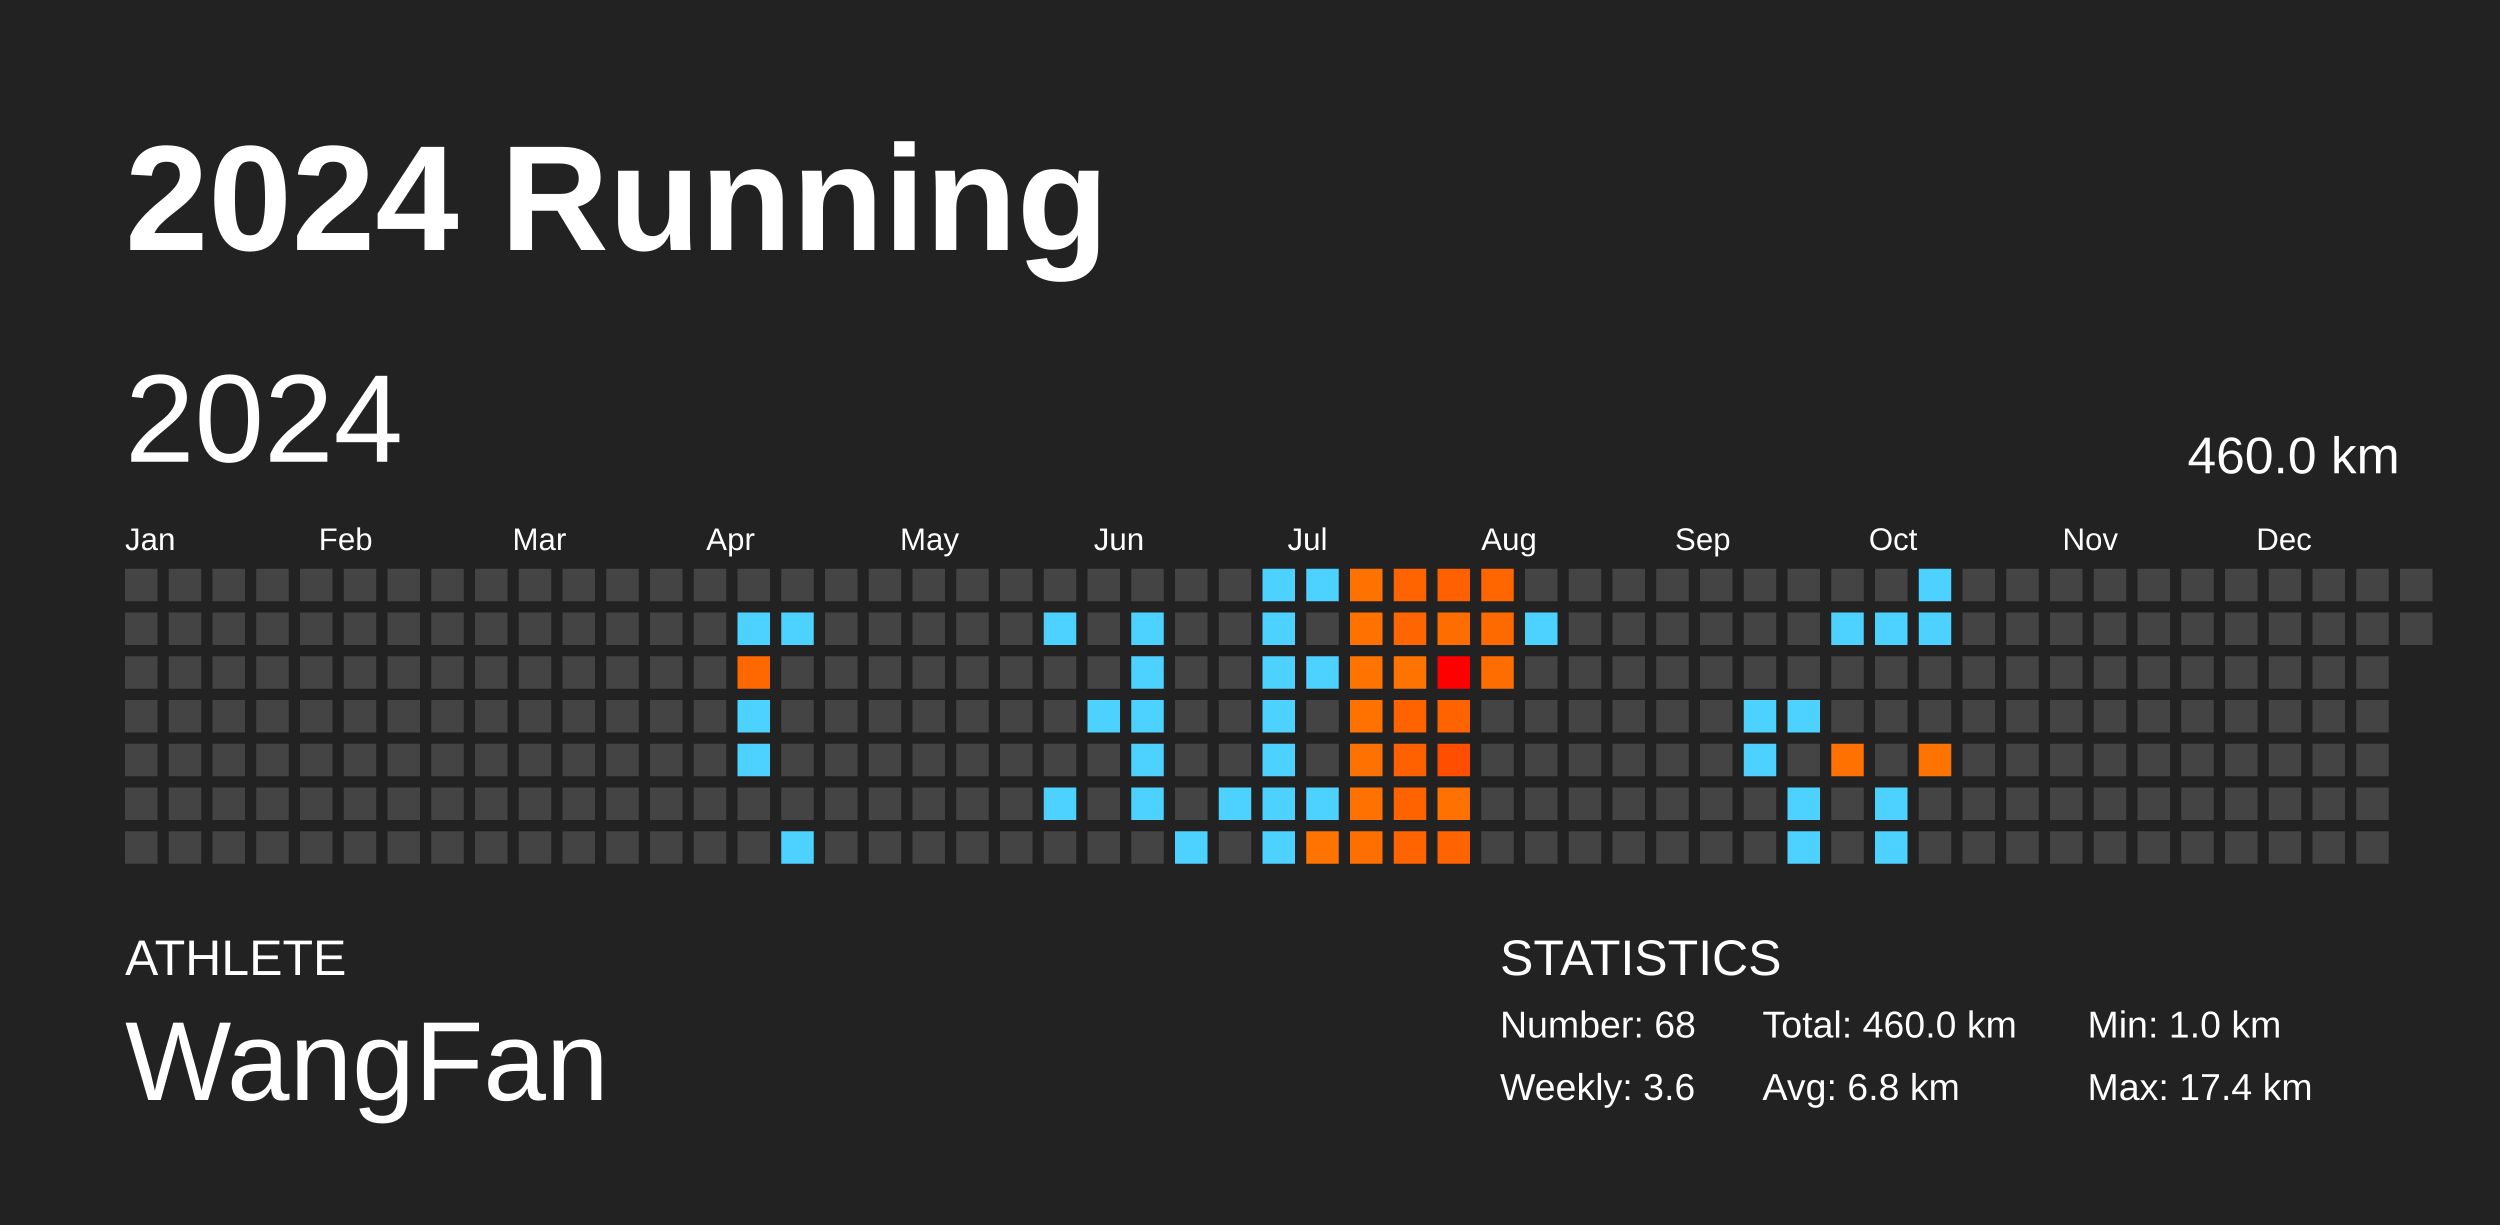
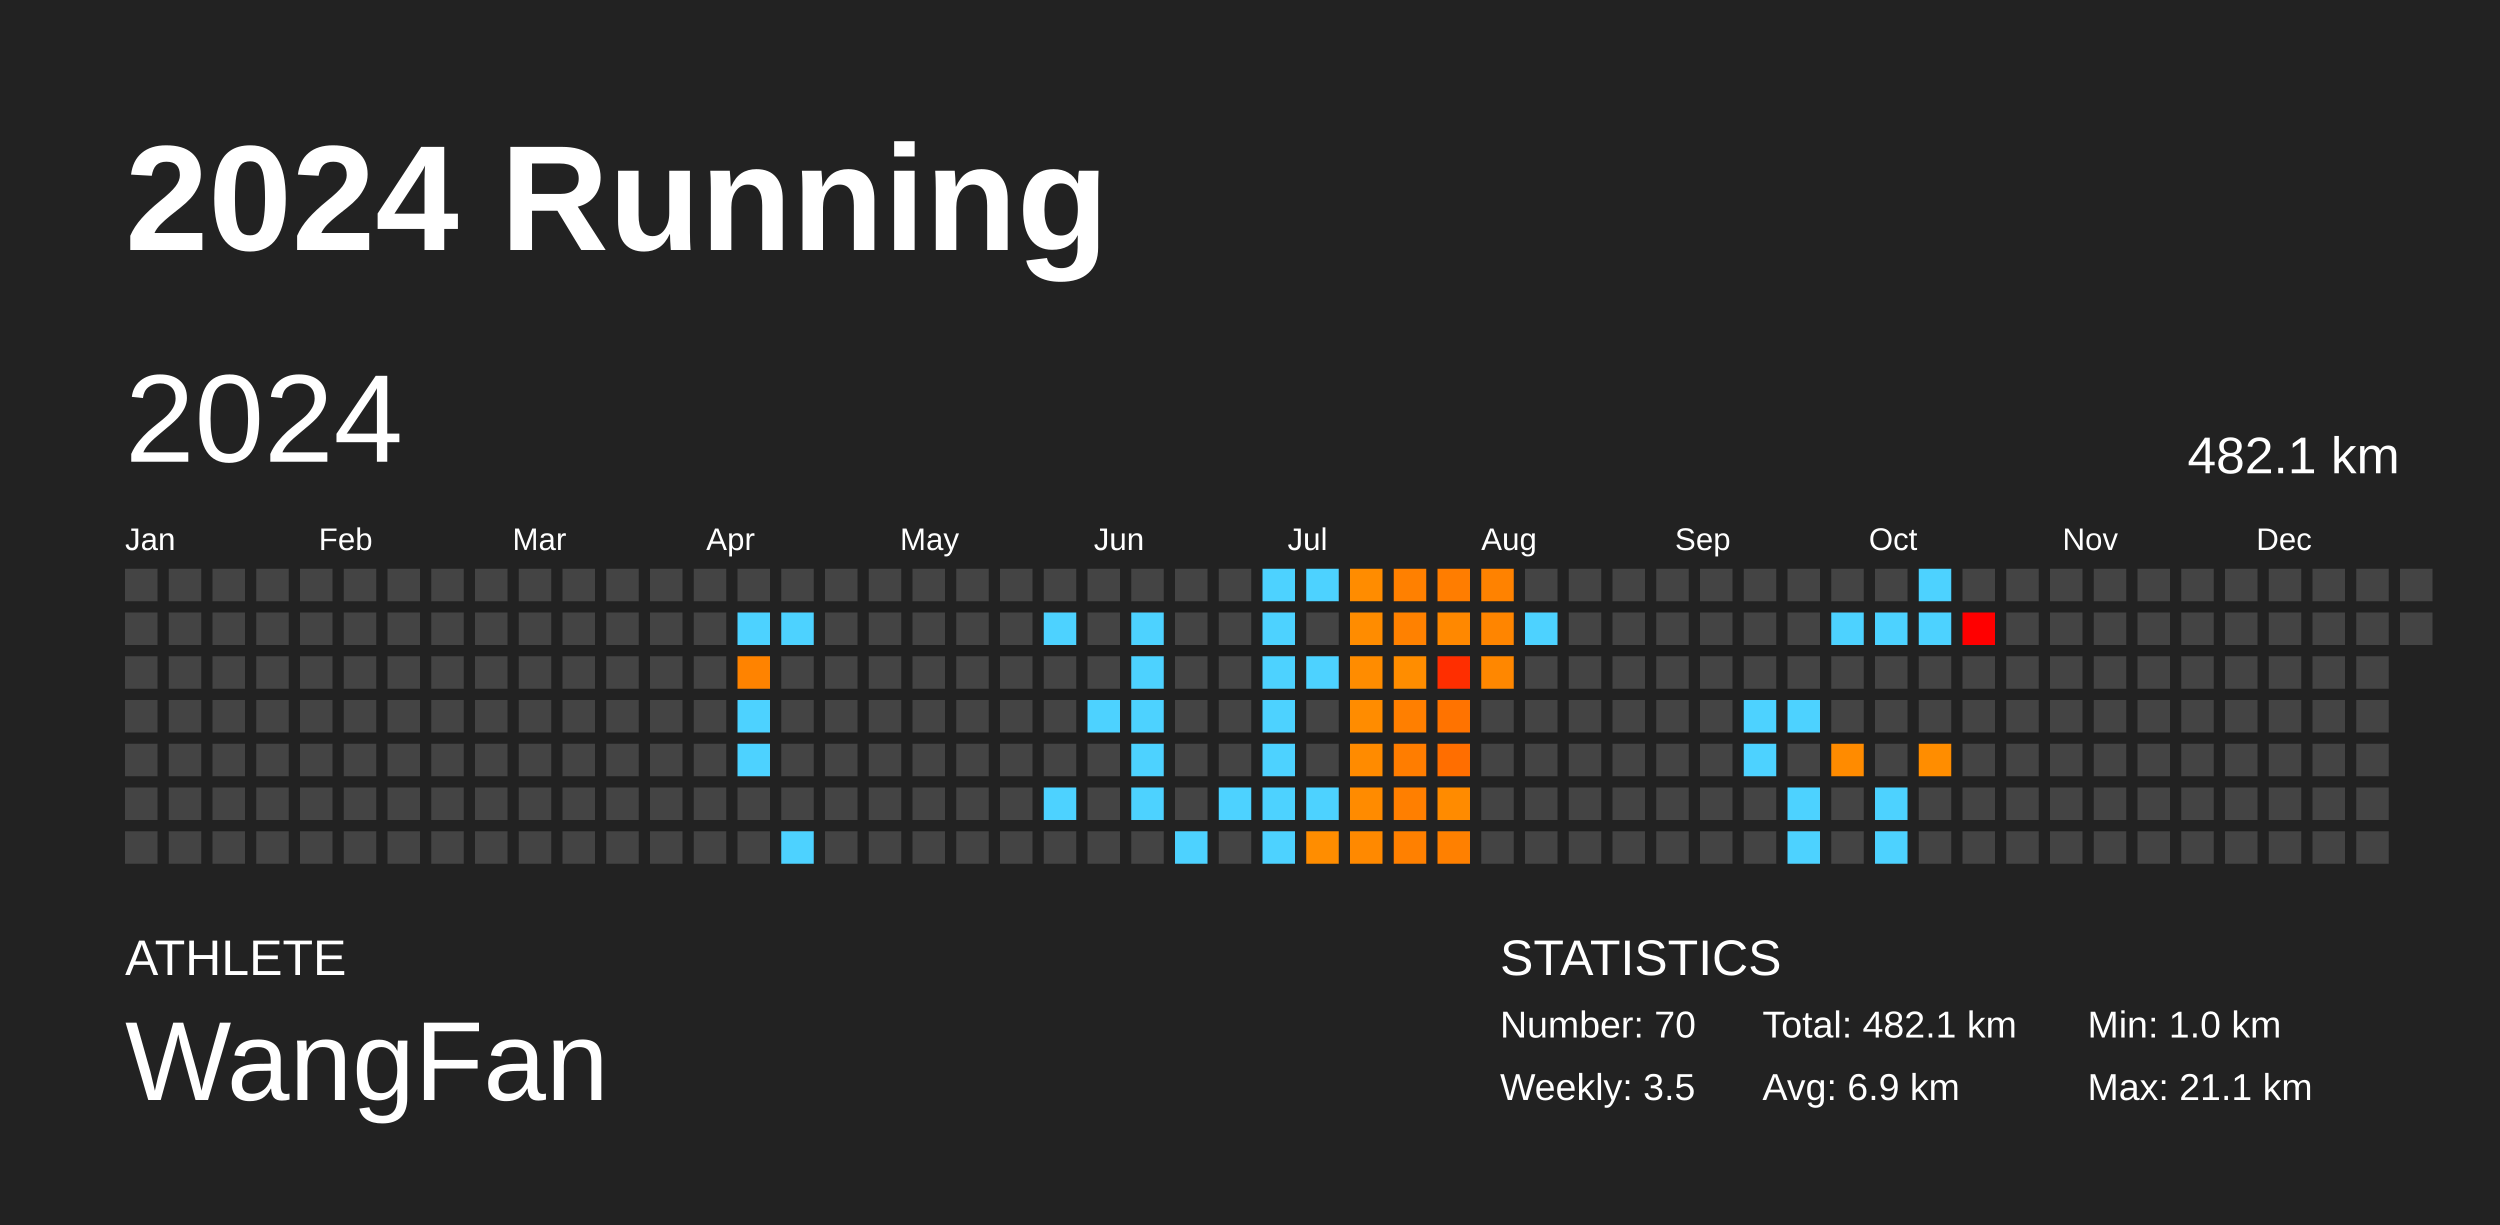
<svg xmlns="http://www.w3.org/2000/svg" baseProfile="full" height="98mm" version="1.1" viewBox="0,0,200,98" width="200mm">
  <defs />
  <rect fill="#222222" height="98" width="200" x="0" y="0" />
  <text fill="#FFFFFF" style="font-size:12px; font-family:Arial; font-weight:bold;" x="10" y="20">2024 Running</text>
  <text fill="#FFFFFF" style="font-size:4px; font-family:Arial" x="10" y="78">ATHLETE</text>
  <text fill="#FFFFFF" style="font-size:9px; font-family:Arial" x="10" y="88">WangFan</text>
  <text fill="#FFFFFF" style="font-size:4px; font-family:Arial" x="120" y="78">STATISTICS</text>
-   <text fill="#FFFFFF" style="font-size:3px; font-family:Arial" x="120" y="83">Number: 68</text>
-   <text fill="#FFFFFF" style="font-size:3px; font-family:Arial" x="120" y="88">Weekly: 3.6</text>
-   <text fill="#FFFFFF" style="font-size:3px; font-family:Arial" x="141" y="83">Total: 460.0 km</text>
-   <text fill="#FFFFFF" style="font-size:3px; font-family:Arial" x="141" y="88">Avg: 6.8 km</text>
+   <text fill="#FFFFFF" style="font-size:3px; font-family:Arial" x="120" y="83">Number: 70</text>
+   <text fill="#FFFFFF" style="font-size:3px; font-family:Arial" x="120" y="88">Weekly: 3.5</text>
+   <text fill="#FFFFFF" style="font-size:3px; font-family:Arial" x="141" y="83">Total: 482.1 km</text>
+   <text fill="#FFFFFF" style="font-size:3px; font-family:Arial" x="141" y="88">Avg: 6.9 km</text>
  <text fill="#FFFFFF" style="font-size:3px; font-family:Arial" x="167" y="83">Min: 1.0 km</text>
-   <text fill="#FFFFFF" style="font-size:3px; font-family:Arial" x="167" y="88">Max: 17.4 km</text>
+   <text fill="#FFFFFF" style="font-size:3px; font-family:Arial" x="167" y="88">Max: 21.1 km</text>
  <text dominant-baseline="hanging" fill="#FFFFFF" style="font-size:10.0px; font-family:Arial;" x="10" y="30">2024</text>
-   <text dominant-baseline="hanging" fill="#FFFFFF" style="font-size:4.125px; font-family:Arial;" x="175" y="35">460.0 km</text>
+   <text dominant-baseline="hanging" fill="#FFFFFF" style="font-size:4.125px; font-family:Arial;" x="175" y="35">482.1 km</text>
  <text fill="#FFFFFF" style="font-size:2.5px; font-family:Arial" x="10.0" y="44">Jan</text>
  <text fill="#FFFFFF" style="font-size:2.5px; font-family:Arial" x="25.5" y="44">Feb</text>
  <text fill="#FFFFFF" style="font-size:2.5px; font-family:Arial" x="41.0" y="44">Mar</text>
  <text fill="#FFFFFF" style="font-size:2.5px; font-family:Arial" x="56.5" y="44">Apr</text>
  <text fill="#FFFFFF" style="font-size:2.5px; font-family:Arial" x="72.0" y="44">May</text>
  <text fill="#FFFFFF" style="font-size:2.5px; font-family:Arial" x="87.5" y="44">Jun</text>
  <text fill="#FFFFFF" style="font-size:2.5px; font-family:Arial" x="103.0" y="44">Jul</text>
  <text fill="#FFFFFF" style="font-size:2.5px; font-family:Arial" x="118.5" y="44">Aug</text>
  <text fill="#FFFFFF" style="font-size:2.5px; font-family:Arial" x="134.0" y="44">Sep</text>
  <text fill="#FFFFFF" style="font-size:2.5px; font-family:Arial" x="149.5" y="44">Oct</text>
  <text fill="#FFFFFF" style="font-size:2.5px; font-family:Arial" x="165.0" y="44">Nov</text>
  <text fill="#FFFFFF" style="font-size:2.5px; font-family:Arial" x="180.5" y="44">Dec</text>
  <rect fill="#444444" height="2.6" width="2.6" x="10.0" y="45.5" />
  <rect fill="#444444" height="2.6" width="2.6" x="10.0" y="49.0" />
  <rect fill="#444444" height="2.6" width="2.6" x="10.0" y="52.5" />
  <rect fill="#444444" height="2.6" width="2.6" x="10.0" y="56.0" />
  <rect fill="#444444" height="2.6" width="2.6" x="10.0" y="59.5" />
  <rect fill="#444444" height="2.6" width="2.6" x="10.0" y="63.0" />
  <rect fill="#444444" height="2.6" width="2.6" x="10.0" y="66.5" />
  <rect fill="#444444" height="2.6" width="2.6" x="13.5" y="45.5" />
  <rect fill="#444444" height="2.6" width="2.6" x="13.5" y="49.0" />
  <rect fill="#444444" height="2.6" width="2.6" x="13.5" y="52.5" />
  <rect fill="#444444" height="2.6" width="2.6" x="13.5" y="56.0" />
  <rect fill="#444444" height="2.6" width="2.6" x="13.5" y="59.5" />
  <rect fill="#444444" height="2.6" width="2.6" x="13.5" y="63.0" />
  <rect fill="#444444" height="2.6" width="2.6" x="13.5" y="66.5" />
  <rect fill="#444444" height="2.6" width="2.6" x="17.0" y="45.5" />
  <rect fill="#444444" height="2.6" width="2.6" x="17.0" y="49.0" />
  <rect fill="#444444" height="2.6" width="2.6" x="17.0" y="52.5" />
  <rect fill="#444444" height="2.6" width="2.6" x="17.0" y="56.0" />
  <rect fill="#444444" height="2.6" width="2.6" x="17.0" y="59.5" />
  <rect fill="#444444" height="2.6" width="2.6" x="17.0" y="63.0" />
  <rect fill="#444444" height="2.6" width="2.6" x="17.0" y="66.5" />
  <rect fill="#444444" height="2.6" width="2.6" x="20.5" y="45.5" />
  <rect fill="#444444" height="2.6" width="2.6" x="20.5" y="49.0" />
  <rect fill="#444444" height="2.6" width="2.6" x="20.5" y="52.5" />
  <rect fill="#444444" height="2.6" width="2.6" x="20.5" y="56.0" />
  <rect fill="#444444" height="2.6" width="2.6" x="20.5" y="59.5" />
  <rect fill="#444444" height="2.6" width="2.6" x="20.5" y="63.0" />
  <rect fill="#444444" height="2.6" width="2.6" x="20.5" y="66.5" />
  <rect fill="#444444" height="2.6" width="2.6" x="24.0" y="45.5" />
  <rect fill="#444444" height="2.6" width="2.6" x="24.0" y="49.0" />
  <rect fill="#444444" height="2.6" width="2.6" x="24.0" y="52.5" />
  <rect fill="#444444" height="2.6" width="2.6" x="24.0" y="56.0" />
  <rect fill="#444444" height="2.6" width="2.6" x="24.0" y="59.5" />
  <rect fill="#444444" height="2.6" width="2.6" x="24.0" y="63.0" />
  <rect fill="#444444" height="2.6" width="2.6" x="24.0" y="66.5" />
  <rect fill="#444444" height="2.6" width="2.6" x="27.5" y="45.5" />
  <rect fill="#444444" height="2.6" width="2.6" x="27.5" y="49.0" />
  <rect fill="#444444" height="2.6" width="2.6" x="27.5" y="52.5" />
  <rect fill="#444444" height="2.6" width="2.6" x="27.5" y="56.0" />
  <rect fill="#444444" height="2.6" width="2.6" x="27.5" y="59.5" />
  <rect fill="#444444" height="2.6" width="2.6" x="27.5" y="63.0" />
  <rect fill="#444444" height="2.6" width="2.6" x="27.5" y="66.5" />
  <rect fill="#444444" height="2.6" width="2.6" x="31.0" y="45.5" />
  <rect fill="#444444" height="2.6" width="2.6" x="31.0" y="49.0" />
  <rect fill="#444444" height="2.6" width="2.6" x="31.0" y="52.5" />
  <rect fill="#444444" height="2.6" width="2.6" x="31.0" y="56.0" />
  <rect fill="#444444" height="2.6" width="2.6" x="31.0" y="59.5" />
  <rect fill="#444444" height="2.6" width="2.6" x="31.0" y="63.0" />
  <rect fill="#444444" height="2.6" width="2.6" x="31.0" y="66.5" />
  <rect fill="#444444" height="2.6" width="2.6" x="34.5" y="45.5" />
  <rect fill="#444444" height="2.6" width="2.6" x="34.5" y="49.0" />
  <rect fill="#444444" height="2.6" width="2.6" x="34.5" y="52.5" />
  <rect fill="#444444" height="2.6" width="2.6" x="34.5" y="56.0" />
  <rect fill="#444444" height="2.6" width="2.6" x="34.5" y="59.5" />
  <rect fill="#444444" height="2.6" width="2.6" x="34.5" y="63.0" />
  <rect fill="#444444" height="2.6" width="2.6" x="34.5" y="66.5" />
  <rect fill="#444444" height="2.6" width="2.6" x="38.0" y="45.5" />
  <rect fill="#444444" height="2.6" width="2.6" x="38.0" y="49.0" />
  <rect fill="#444444" height="2.6" width="2.6" x="38.0" y="52.5" />
  <rect fill="#444444" height="2.6" width="2.6" x="38.0" y="56.0" />
  <rect fill="#444444" height="2.6" width="2.6" x="38.0" y="59.5" />
  <rect fill="#444444" height="2.6" width="2.6" x="38.0" y="63.0" />
  <rect fill="#444444" height="2.6" width="2.6" x="38.0" y="66.5" />
  <rect fill="#444444" height="2.6" width="2.6" x="41.5" y="45.5" />
  <rect fill="#444444" height="2.6" width="2.6" x="41.5" y="49.0" />
  <rect fill="#444444" height="2.6" width="2.6" x="41.5" y="52.5" />
  <rect fill="#444444" height="2.6" width="2.6" x="41.5" y="56.0" />
  <rect fill="#444444" height="2.6" width="2.6" x="41.5" y="59.5" />
  <rect fill="#444444" height="2.6" width="2.6" x="41.5" y="63.0" />
  <rect fill="#444444" height="2.6" width="2.6" x="41.5" y="66.5" />
  <rect fill="#444444" height="2.6" width="2.6" x="45.0" y="45.5" />
  <rect fill="#444444" height="2.6" width="2.6" x="45.0" y="49.0" />
  <rect fill="#444444" height="2.6" width="2.6" x="45.0" y="52.5" />
  <rect fill="#444444" height="2.6" width="2.6" x="45.0" y="56.0" />
  <rect fill="#444444" height="2.6" width="2.6" x="45.0" y="59.5" />
  <rect fill="#444444" height="2.6" width="2.6" x="45.0" y="63.0" />
  <rect fill="#444444" height="2.6" width="2.6" x="45.0" y="66.5" />
  <rect fill="#444444" height="2.6" width="2.6" x="48.5" y="45.5" />
  <rect fill="#444444" height="2.6" width="2.6" x="48.5" y="49.0" />
  <rect fill="#444444" height="2.6" width="2.6" x="48.5" y="52.5" />
  <rect fill="#444444" height="2.6" width="2.6" x="48.5" y="56.0" />
  <rect fill="#444444" height="2.6" width="2.6" x="48.5" y="59.5" />
  <rect fill="#444444" height="2.6" width="2.6" x="48.5" y="63.0" />
  <rect fill="#444444" height="2.6" width="2.6" x="48.5" y="66.5" />
  <rect fill="#444444" height="2.6" width="2.6" x="52.0" y="45.5" />
  <rect fill="#444444" height="2.6" width="2.6" x="52.0" y="49.0" />
  <rect fill="#444444" height="2.6" width="2.6" x="52.0" y="52.5" />
  <rect fill="#444444" height="2.6" width="2.6" x="52.0" y="56.0" />
  <rect fill="#444444" height="2.6" width="2.6" x="52.0" y="59.5" />
  <rect fill="#444444" height="2.6" width="2.6" x="52.0" y="63.0" />
  <rect fill="#444444" height="2.6" width="2.6" x="52.0" y="66.5" />
  <rect fill="#444444" height="2.6" width="2.6" x="55.5" y="45.5" />
  <rect fill="#444444" height="2.6" width="2.6" x="55.5" y="49.0" />
  <rect fill="#444444" height="2.6" width="2.6" x="55.5" y="52.5" />
  <rect fill="#444444" height="2.6" width="2.6" x="55.5" y="56.0" />
  <rect fill="#444444" height="2.6" width="2.6" x="55.5" y="59.5" />
  <rect fill="#444444" height="2.6" width="2.6" x="55.5" y="63.0" />
  <rect fill="#444444" height="2.6" width="2.6" x="55.5" y="66.5" />
  <rect fill="#444444" height="2.6" width="2.6" x="59.0" y="45.5" />
  <rect fill="#4dd2ff" height="2.6" width="2.6" x="59.0" y="49.0" />
-   <rect fill="#ff6700" height="2.6" width="2.6" x="59.0" y="52.5" />
+   <rect fill="#ff8300" height="2.6" width="2.6" x="59.0" y="52.5" />
  <rect fill="#4dd2ff" height="2.6" width="2.6" x="59.0" y="56.0" />
  <rect fill="#4dd2ff" height="2.6" width="2.6" x="59.0" y="59.5" />
  <rect fill="#444444" height="2.6" width="2.6" x="59.0" y="63.0" />
  <rect fill="#444444" height="2.6" width="2.6" x="59.0" y="66.5" />
  <rect fill="#444444" height="2.6" width="2.6" x="62.5" y="45.5" />
  <rect fill="#4dd2ff" height="2.6" width="2.6" x="62.5" y="49.0" />
  <rect fill="#444444" height="2.6" width="2.6" x="62.5" y="52.5" />
  <rect fill="#444444" height="2.6" width="2.6" x="62.5" y="56.0" />
  <rect fill="#444444" height="2.6" width="2.6" x="62.5" y="59.5" />
  <rect fill="#444444" height="2.6" width="2.6" x="62.5" y="63.0" />
  <rect fill="#4dd2ff" height="2.6" width="2.6" x="62.5" y="66.5" />
  <rect fill="#444444" height="2.6" width="2.6" x="66.0" y="45.5" />
  <rect fill="#444444" height="2.6" width="2.6" x="66.0" y="49.0" />
  <rect fill="#444444" height="2.6" width="2.6" x="66.0" y="52.5" />
  <rect fill="#444444" height="2.6" width="2.6" x="66.0" y="56.0" />
  <rect fill="#444444" height="2.6" width="2.6" x="66.0" y="59.5" />
  <rect fill="#444444" height="2.6" width="2.6" x="66.0" y="63.0" />
  <rect fill="#444444" height="2.6" width="2.6" x="66.0" y="66.5" />
  <rect fill="#444444" height="2.6" width="2.6" x="69.5" y="45.5" />
  <rect fill="#444444" height="2.6" width="2.6" x="69.5" y="49.0" />
  <rect fill="#444444" height="2.6" width="2.6" x="69.5" y="52.5" />
  <rect fill="#444444" height="2.6" width="2.6" x="69.5" y="56.0" />
  <rect fill="#444444" height="2.6" width="2.6" x="69.5" y="59.5" />
  <rect fill="#444444" height="2.6" width="2.6" x="69.5" y="63.0" />
  <rect fill="#444444" height="2.6" width="2.6" x="69.5" y="66.5" />
  <rect fill="#444444" height="2.6" width="2.6" x="73.0" y="45.5" />
  <rect fill="#444444" height="2.6" width="2.6" x="73.0" y="49.0" />
  <rect fill="#444444" height="2.6" width="2.6" x="73.0" y="52.5" />
  <rect fill="#444444" height="2.6" width="2.6" x="73.0" y="56.0" />
  <rect fill="#444444" height="2.6" width="2.6" x="73.0" y="59.5" />
  <rect fill="#444444" height="2.6" width="2.6" x="73.0" y="63.0" />
  <rect fill="#444444" height="2.6" width="2.6" x="73.0" y="66.5" />
  <rect fill="#444444" height="2.6" width="2.6" x="76.5" y="45.5" />
  <rect fill="#444444" height="2.6" width="2.6" x="76.5" y="49.0" />
  <rect fill="#444444" height="2.6" width="2.6" x="76.5" y="52.5" />
  <rect fill="#444444" height="2.6" width="2.6" x="76.5" y="56.0" />
  <rect fill="#444444" height="2.6" width="2.6" x="76.5" y="59.5" />
  <rect fill="#444444" height="2.6" width="2.6" x="76.5" y="63.0" />
  <rect fill="#444444" height="2.6" width="2.6" x="76.5" y="66.5" />
  <rect fill="#444444" height="2.6" width="2.6" x="80.0" y="45.5" />
  <rect fill="#444444" height="2.6" width="2.6" x="80.0" y="49.0" />
  <rect fill="#444444" height="2.6" width="2.6" x="80.0" y="52.5" />
  <rect fill="#444444" height="2.6" width="2.6" x="80.0" y="56.0" />
  <rect fill="#444444" height="2.6" width="2.6" x="80.0" y="59.5" />
  <rect fill="#444444" height="2.6" width="2.6" x="80.0" y="63.0" />
  <rect fill="#444444" height="2.6" width="2.6" x="80.0" y="66.5" />
  <rect fill="#444444" height="2.6" width="2.6" x="83.5" y="45.5" />
  <rect fill="#4dd2ff" height="2.6" width="2.6" x="83.5" y="49.0" />
  <rect fill="#444444" height="2.6" width="2.6" x="83.5" y="52.5" />
  <rect fill="#444444" height="2.6" width="2.6" x="83.5" y="56.0" />
  <rect fill="#444444" height="2.6" width="2.6" x="83.5" y="59.5" />
  <rect fill="#4dd2ff" height="2.6" width="2.6" x="83.5" y="63.0" />
  <rect fill="#444444" height="2.6" width="2.6" x="83.5" y="66.5" />
  <rect fill="#444444" height="2.6" width="2.6" x="87.0" y="45.5" />
  <rect fill="#444444" height="2.6" width="2.6" x="87.0" y="49.0" />
  <rect fill="#444444" height="2.6" width="2.6" x="87.0" y="52.5" />
  <rect fill="#4dd2ff" height="2.6" width="2.6" x="87.0" y="56.0" />
  <rect fill="#444444" height="2.6" width="2.6" x="87.0" y="59.5" />
  <rect fill="#444444" height="2.6" width="2.6" x="87.0" y="63.0" />
  <rect fill="#444444" height="2.6" width="2.6" x="87.0" y="66.5" />
  <rect fill="#444444" height="2.6" width="2.6" x="90.5" y="45.5" />
  <rect fill="#4dd2ff" height="2.6" width="2.6" x="90.5" y="49.0" />
  <rect fill="#4dd2ff" height="2.6" width="2.6" x="90.5" y="52.5" />
  <rect fill="#4dd2ff" height="2.6" width="2.6" x="90.5" y="56.0" />
  <rect fill="#4dd2ff" height="2.6" width="2.6" x="90.5" y="59.5" />
  <rect fill="#4dd2ff" height="2.6" width="2.6" x="90.5" y="63.0" />
  <rect fill="#444444" height="2.6" width="2.6" x="90.5" y="66.5" />
  <rect fill="#444444" height="2.6" width="2.6" x="94.0" y="45.5" />
  <rect fill="#444444" height="2.6" width="2.6" x="94.0" y="49.0" />
  <rect fill="#444444" height="2.6" width="2.6" x="94.0" y="52.5" />
  <rect fill="#444444" height="2.6" width="2.6" x="94.0" y="56.0" />
  <rect fill="#444444" height="2.6" width="2.6" x="94.0" y="59.5" />
  <rect fill="#444444" height="2.6" width="2.6" x="94.0" y="63.0" />
  <rect fill="#4dd2ff" height="2.6" width="2.6" x="94.0" y="66.5" />
  <rect fill="#444444" height="2.6" width="2.6" x="97.5" y="45.5" />
  <rect fill="#444444" height="2.6" width="2.6" x="97.5" y="49.0" />
  <rect fill="#444444" height="2.6" width="2.6" x="97.5" y="52.5" />
  <rect fill="#444444" height="2.6" width="2.6" x="97.5" y="56.0" />
  <rect fill="#444444" height="2.6" width="2.6" x="97.5" y="59.5" />
  <rect fill="#4dd2ff" height="2.6" width="2.6" x="97.5" y="63.0" />
  <rect fill="#444444" height="2.6" width="2.6" x="97.5" y="66.5" />
  <rect fill="#4dd2ff" height="2.6" width="2.6" x="101.0" y="45.5" />
  <rect fill="#4dd2ff" height="2.6" width="2.6" x="101.0" y="49.0" />
  <rect fill="#4dd2ff" height="2.6" width="2.6" x="101.0" y="52.5" />
  <rect fill="#4dd2ff" height="2.6" width="2.6" x="101.0" y="56.0" />
  <rect fill="#4dd2ff" height="2.6" width="2.6" x="101.0" y="59.5" />
  <rect fill="#4dd2ff" height="2.6" width="2.6" x="101.0" y="63.0" />
  <rect fill="#4dd2ff" height="2.6" width="2.6" x="101.0" y="66.5" />
  <rect fill="#4dd2ff" height="2.6" width="2.6" x="104.5" y="45.5" />
  <rect fill="#444444" height="2.6" width="2.6" x="104.5" y="49.0" />
  <rect fill="#4dd2ff" height="2.6" width="2.6" x="104.5" y="52.5" />
  <rect fill="#444444" height="2.6" width="2.6" x="104.5" y="56.0" />
  <rect fill="#444444" height="2.6" width="2.6" x="104.5" y="59.5" />
  <rect fill="#4dd2ff" height="2.6" width="2.6" x="104.5" y="63.0" />
-   <rect fill="#ff7300" height="2.6" width="2.6" x="104.5" y="66.5" />
-   <rect fill="#ff7200" height="2.6" width="2.6" x="108.0" y="45.5" />
-   <rect fill="#ff7200" height="2.6" width="2.6" x="108.0" y="49.0" />
-   <rect fill="#ff7300" height="2.6" width="2.6" x="108.0" y="52.5" />
-   <rect fill="#ff7200" height="2.6" width="2.6" x="108.0" y="56.0" />
-   <rect fill="#ff7100" height="2.6" width="2.6" x="108.0" y="59.5" />
-   <rect fill="#ff7100" height="2.6" width="2.6" x="108.0" y="63.0" />
-   <rect fill="#ff6f00" height="2.6" width="2.6" x="108.0" y="66.5" />
-   <rect fill="#ff6400" height="2.6" width="2.6" x="111.5" y="45.5" />
-   <rect fill="#ff6500" height="2.6" width="2.6" x="111.5" y="49.0" />
-   <rect fill="#ff7300" height="2.6" width="2.6" x="111.5" y="52.5" />
-   <rect fill="#ff6300" height="2.6" width="2.6" x="111.5" y="56.0" />
-   <rect fill="#ff6000" height="2.6" width="2.6" x="111.5" y="59.5" />
-   <rect fill="#ff6300" height="2.6" width="2.6" x="111.5" y="63.0" />
-   <rect fill="#ff6400" height="2.6" width="2.6" x="111.5" y="66.5" />
-   <rect fill="#ff6000" height="2.6" width="2.6" x="115.0" y="45.5" />
-   <rect fill="#ff6d00" height="2.6" width="2.6" x="115.0" y="49.0" />
-   <rect fill="#ff0000" height="2.6" width="2.6" x="115.0" y="52.5" />
-   <rect fill="#ff6300" height="2.6" width="2.6" x="115.0" y="56.0" />
-   <rect fill="#ff4e00" height="2.6" width="2.6" x="115.0" y="59.5" />
-   <rect fill="#ff7100" height="2.6" width="2.6" x="115.0" y="63.0" />
-   <rect fill="#ff6400" height="2.6" width="2.6" x="115.0" y="66.5" />
-   <rect fill="#ff6600" height="2.6" width="2.6" x="118.5" y="45.5" />
-   <rect fill="#ff6a00" height="2.6" width="2.6" x="118.5" y="49.0" />
-   <rect fill="#ff6d00" height="2.6" width="2.6" x="118.5" y="52.5" />
+   <rect fill="#ff8d00" height="2.6" width="2.6" x="104.5" y="66.5" />
+   <rect fill="#ff8c00" height="2.6" width="2.6" x="108.0" y="45.5" />
+   <rect fill="#ff8c00" height="2.6" width="2.6" x="108.0" y="49.0" />
+   <rect fill="#ff8c00" height="2.6" width="2.6" x="108.0" y="52.5" />
+   <rect fill="#ff8c00" height="2.6" width="2.6" x="108.0" y="56.0" />
+   <rect fill="#ff8b00" height="2.6" width="2.6" x="108.0" y="59.5" />
+   <rect fill="#ff8b00" height="2.6" width="2.6" x="108.0" y="63.0" />
+   <rect fill="#ff8900" height="2.6" width="2.6" x="108.0" y="66.5" />
+   <rect fill="#ff8000" height="2.6" width="2.6" x="111.5" y="45.5" />
+   <rect fill="#ff8100" height="2.6" width="2.6" x="111.5" y="49.0" />
+   <rect fill="#ff8d00" height="2.6" width="2.6" x="111.5" y="52.5" />
+   <rect fill="#ff7f00" height="2.6" width="2.6" x="111.5" y="56.0" />
+   <rect fill="#ff7d00" height="2.6" width="2.6" x="111.5" y="59.5" />
+   <rect fill="#ff7f00" height="2.6" width="2.6" x="111.5" y="63.0" />
+   <rect fill="#ff8000" height="2.6" width="2.6" x="111.5" y="66.5" />
+   <rect fill="#ff7d00" height="2.6" width="2.6" x="115.0" y="45.5" />
+   <rect fill="#ff8800" height="2.6" width="2.6" x="115.0" y="49.0" />
+   <rect fill="#ff2e00" height="2.6" width="2.6" x="115.0" y="52.5" />
+   <rect fill="#ff7300" height="2.6" width="2.6" x="115.0" y="56.0" />
+   <rect fill="#ff6e00" height="2.6" width="2.6" x="115.0" y="59.5" />
+   <rect fill="#ff8b00" height="2.6" width="2.6" x="115.0" y="63.0" />
+   <rect fill="#ff8000" height="2.6" width="2.6" x="115.0" y="66.5" />
+   <rect fill="#ff8200" height="2.6" width="2.6" x="118.5" y="45.5" />
+   <rect fill="#ff8500" height="2.6" width="2.6" x="118.5" y="49.0" />
+   <rect fill="#ff8700" height="2.6" width="2.6" x="118.5" y="52.5" />
  <rect fill="#444444" height="2.6" width="2.6" x="118.5" y="56.0" />
  <rect fill="#444444" height="2.6" width="2.6" x="118.5" y="59.5" />
  <rect fill="#444444" height="2.6" width="2.6" x="118.5" y="63.0" />
  <rect fill="#444444" height="2.6" width="2.6" x="118.5" y="66.5" />
  <rect fill="#444444" height="2.6" width="2.6" x="122.0" y="45.5" />
  <rect fill="#4dd2ff" height="2.6" width="2.6" x="122.0" y="49.0" />
  <rect fill="#444444" height="2.6" width="2.6" x="122.0" y="52.5" />
  <rect fill="#444444" height="2.6" width="2.6" x="122.0" y="56.0" />
  <rect fill="#444444" height="2.6" width="2.6" x="122.0" y="59.5" />
  <rect fill="#444444" height="2.6" width="2.6" x="122.0" y="63.0" />
  <rect fill="#444444" height="2.6" width="2.6" x="122.0" y="66.5" />
  <rect fill="#444444" height="2.6" width="2.6" x="125.5" y="45.5" />
  <rect fill="#444444" height="2.6" width="2.6" x="125.5" y="49.0" />
  <rect fill="#444444" height="2.6" width="2.6" x="125.5" y="52.5" />
  <rect fill="#444444" height="2.6" width="2.6" x="125.5" y="56.0" />
  <rect fill="#444444" height="2.6" width="2.6" x="125.5" y="59.5" />
  <rect fill="#444444" height="2.6" width="2.6" x="125.5" y="63.0" />
  <rect fill="#444444" height="2.6" width="2.6" x="125.5" y="66.5" />
  <rect fill="#444444" height="2.6" width="2.6" x="129.0" y="45.5" />
  <rect fill="#444444" height="2.6" width="2.6" x="129.0" y="49.0" />
  <rect fill="#444444" height="2.6" width="2.6" x="129.0" y="52.5" />
  <rect fill="#444444" height="2.6" width="2.6" x="129.0" y="56.0" />
  <rect fill="#444444" height="2.6" width="2.6" x="129.0" y="59.5" />
  <rect fill="#444444" height="2.6" width="2.6" x="129.0" y="63.0" />
  <rect fill="#444444" height="2.6" width="2.6" x="129.0" y="66.5" />
  <rect fill="#444444" height="2.6" width="2.6" x="132.5" y="45.5" />
  <rect fill="#444444" height="2.6" width="2.6" x="132.5" y="49.0" />
  <rect fill="#444444" height="2.6" width="2.6" x="132.5" y="52.5" />
  <rect fill="#444444" height="2.6" width="2.6" x="132.5" y="56.0" />
  <rect fill="#444444" height="2.6" width="2.6" x="132.5" y="59.5" />
  <rect fill="#444444" height="2.6" width="2.6" x="132.5" y="63.0" />
  <rect fill="#444444" height="2.6" width="2.6" x="132.5" y="66.5" />
  <rect fill="#444444" height="2.6" width="2.6" x="136.0" y="45.5" />
  <rect fill="#444444" height="2.6" width="2.6" x="136.0" y="49.0" />
  <rect fill="#444444" height="2.6" width="2.6" x="136.0" y="52.5" />
  <rect fill="#444444" height="2.6" width="2.6" x="136.0" y="56.0" />
  <rect fill="#444444" height="2.6" width="2.6" x="136.0" y="59.5" />
  <rect fill="#444444" height="2.6" width="2.6" x="136.0" y="63.0" />
  <rect fill="#444444" height="2.6" width="2.6" x="136.0" y="66.5" />
  <rect fill="#444444" height="2.6" width="2.6" x="139.5" y="45.5" />
  <rect fill="#444444" height="2.6" width="2.6" x="139.5" y="49.0" />
  <rect fill="#444444" height="2.6" width="2.6" x="139.5" y="52.5" />
  <rect fill="#4dd2ff" height="2.6" width="2.6" x="139.5" y="56.0" />
  <rect fill="#4dd2ff" height="2.6" width="2.6" x="139.5" y="59.5" />
  <rect fill="#444444" height="2.6" width="2.6" x="139.5" y="63.0" />
  <rect fill="#444444" height="2.6" width="2.6" x="139.5" y="66.5" />
  <rect fill="#444444" height="2.6" width="2.6" x="143.0" y="45.5" />
  <rect fill="#444444" height="2.6" width="2.6" x="143.0" y="49.0" />
  <rect fill="#444444" height="2.6" width="2.6" x="143.0" y="52.5" />
  <rect fill="#4dd2ff" height="2.6" width="2.6" x="143.0" y="56.0" />
  <rect fill="#444444" height="2.6" width="2.6" x="143.0" y="59.5" />
  <rect fill="#4dd2ff" height="2.6" width="2.6" x="143.0" y="63.0" />
  <rect fill="#4dd2ff" height="2.6" width="2.6" x="143.0" y="66.5" />
  <rect fill="#444444" height="2.6" width="2.6" x="146.5" y="45.5" />
  <rect fill="#4dd2ff" height="2.6" width="2.6" x="146.5" y="49.0" />
  <rect fill="#444444" height="2.6" width="2.6" x="146.5" y="52.5" />
  <rect fill="#444444" height="2.6" width="2.6" x="146.5" y="56.0" />
-   <rect fill="#ff7100" height="2.6" width="2.6" x="146.5" y="59.5" />
+   <rect fill="#ff8b00" height="2.6" width="2.6" x="146.5" y="59.5" />
  <rect fill="#444444" height="2.6" width="2.6" x="146.5" y="63.0" />
  <rect fill="#444444" height="2.6" width="2.6" x="146.5" y="66.5" />
  <rect fill="#444444" height="2.6" width="2.6" x="150.0" y="45.5" />
  <rect fill="#4dd2ff" height="2.6" width="2.6" x="150.0" y="49.0" />
  <rect fill="#444444" height="2.6" width="2.6" x="150.0" y="52.5" />
  <rect fill="#444444" height="2.6" width="2.6" x="150.0" y="56.0" />
  <rect fill="#444444" height="2.6" width="2.6" x="150.0" y="59.5" />
  <rect fill="#4dd2ff" height="2.6" width="2.6" x="150.0" y="63.0" />
  <rect fill="#4dd2ff" height="2.6" width="2.6" x="150.0" y="66.5" />
  <rect fill="#4dd2ff" height="2.6" width="2.6" x="153.5" y="45.5" />
  <rect fill="#4dd2ff" height="2.6" width="2.6" x="153.5" y="49.0" />
  <rect fill="#444444" height="2.6" width="2.6" x="153.5" y="52.5" />
  <rect fill="#444444" height="2.6" width="2.6" x="153.5" y="56.0" />
-   <rect fill="#ff7300" height="2.6" width="2.6" x="153.5" y="59.5" />
+   <rect fill="#ff8d00" height="2.6" width="2.6" x="153.5" y="59.5" />
  <rect fill="#444444" height="2.6" width="2.6" x="153.5" y="63.0" />
  <rect fill="#444444" height="2.6" width="2.6" x="153.5" y="66.5" />
  <rect fill="#444444" height="2.6" width="2.6" x="157.0" y="45.5" />
-   <rect fill="#444444" height="2.6" width="2.6" x="157.0" y="49.0" />
+   <rect fill="red" height="2.6" width="2.6" x="157.0" y="49.0" />
  <rect fill="#444444" height="2.6" width="2.6" x="157.0" y="52.5" />
  <rect fill="#444444" height="2.6" width="2.6" x="157.0" y="56.0" />
  <rect fill="#444444" height="2.6" width="2.6" x="157.0" y="59.5" />
  <rect fill="#444444" height="2.6" width="2.6" x="157.0" y="63.0" />
  <rect fill="#444444" height="2.6" width="2.6" x="157.0" y="66.5" />
  <rect fill="#444444" height="2.6" width="2.6" x="160.5" y="45.5" />
  <rect fill="#444444" height="2.6" width="2.6" x="160.5" y="49.0" />
  <rect fill="#444444" height="2.6" width="2.6" x="160.5" y="52.5" />
  <rect fill="#444444" height="2.6" width="2.6" x="160.5" y="56.0" />
  <rect fill="#444444" height="2.6" width="2.6" x="160.5" y="59.5" />
  <rect fill="#444444" height="2.6" width="2.6" x="160.5" y="63.0" />
  <rect fill="#444444" height="2.6" width="2.6" x="160.5" y="66.5" />
  <rect fill="#444444" height="2.6" width="2.6" x="164.0" y="45.5" />
  <rect fill="#444444" height="2.6" width="2.6" x="164.0" y="49.0" />
  <rect fill="#444444" height="2.6" width="2.6" x="164.0" y="52.5" />
  <rect fill="#444444" height="2.6" width="2.6" x="164.0" y="56.0" />
  <rect fill="#444444" height="2.6" width="2.6" x="164.0" y="59.5" />
  <rect fill="#444444" height="2.6" width="2.6" x="164.0" y="63.0" />
  <rect fill="#444444" height="2.6" width="2.6" x="164.0" y="66.5" />
  <rect fill="#444444" height="2.6" width="2.6" x="167.5" y="45.5" />
  <rect fill="#444444" height="2.6" width="2.6" x="167.5" y="49.0" />
  <rect fill="#444444" height="2.6" width="2.6" x="167.5" y="52.5" />
  <rect fill="#444444" height="2.6" width="2.6" x="167.5" y="56.0" />
  <rect fill="#444444" height="2.6" width="2.6" x="167.5" y="59.5" />
  <rect fill="#444444" height="2.6" width="2.6" x="167.5" y="63.0" />
  <rect fill="#444444" height="2.6" width="2.6" x="167.5" y="66.5" />
  <rect fill="#444444" height="2.6" width="2.6" x="171.0" y="45.5" />
  <rect fill="#444444" height="2.6" width="2.6" x="171.0" y="49.0" />
  <rect fill="#444444" height="2.6" width="2.6" x="171.0" y="52.5" />
  <rect fill="#444444" height="2.6" width="2.6" x="171.0" y="56.0" />
  <rect fill="#444444" height="2.6" width="2.6" x="171.0" y="59.5" />
  <rect fill="#444444" height="2.6" width="2.6" x="171.0" y="63.0" />
  <rect fill="#444444" height="2.6" width="2.6" x="171.0" y="66.5" />
  <rect fill="#444444" height="2.6" width="2.6" x="174.5" y="45.5" />
  <rect fill="#444444" height="2.6" width="2.6" x="174.5" y="49.0" />
  <rect fill="#444444" height="2.6" width="2.6" x="174.5" y="52.5" />
  <rect fill="#444444" height="2.6" width="2.6" x="174.5" y="56.0" />
  <rect fill="#444444" height="2.6" width="2.6" x="174.5" y="59.5" />
  <rect fill="#444444" height="2.6" width="2.6" x="174.5" y="63.0" />
  <rect fill="#444444" height="2.6" width="2.6" x="174.5" y="66.5" />
  <rect fill="#444444" height="2.6" width="2.6" x="178.0" y="45.5" />
  <rect fill="#444444" height="2.6" width="2.6" x="178.0" y="49.0" />
  <rect fill="#444444" height="2.6" width="2.6" x="178.0" y="52.5" />
  <rect fill="#444444" height="2.6" width="2.6" x="178.0" y="56.0" />
  <rect fill="#444444" height="2.6" width="2.6" x="178.0" y="59.5" />
  <rect fill="#444444" height="2.6" width="2.6" x="178.0" y="63.0" />
  <rect fill="#444444" height="2.6" width="2.6" x="178.0" y="66.5" />
  <rect fill="#444444" height="2.6" width="2.6" x="181.5" y="45.5" />
  <rect fill="#444444" height="2.6" width="2.6" x="181.5" y="49.0" />
  <rect fill="#444444" height="2.6" width="2.6" x="181.5" y="52.5" />
  <rect fill="#444444" height="2.6" width="2.6" x="181.5" y="56.0" />
  <rect fill="#444444" height="2.6" width="2.6" x="181.5" y="59.5" />
  <rect fill="#444444" height="2.6" width="2.6" x="181.5" y="63.0" />
  <rect fill="#444444" height="2.6" width="2.6" x="181.5" y="66.5" />
  <rect fill="#444444" height="2.6" width="2.6" x="185.0" y="45.5" />
  <rect fill="#444444" height="2.6" width="2.6" x="185.0" y="49.0" />
  <rect fill="#444444" height="2.6" width="2.6" x="185.0" y="52.5" />
  <rect fill="#444444" height="2.6" width="2.6" x="185.0" y="56.0" />
  <rect fill="#444444" height="2.6" width="2.6" x="185.0" y="59.5" />
  <rect fill="#444444" height="2.6" width="2.6" x="185.0" y="63.0" />
  <rect fill="#444444" height="2.6" width="2.6" x="185.0" y="66.5" />
  <rect fill="#444444" height="2.6" width="2.6" x="188.5" y="45.5" />
  <rect fill="#444444" height="2.6" width="2.6" x="188.5" y="49.0" />
  <rect fill="#444444" height="2.6" width="2.6" x="188.5" y="52.5" />
  <rect fill="#444444" height="2.6" width="2.6" x="188.5" y="56.0" />
  <rect fill="#444444" height="2.6" width="2.6" x="188.5" y="59.5" />
  <rect fill="#444444" height="2.6" width="2.6" x="188.5" y="63.0" />
  <rect fill="#444444" height="2.6" width="2.6" x="188.5" y="66.5" />
  <rect fill="#444444" height="2.6" width="2.6" x="192.0" y="45.5" />
  <rect fill="#444444" height="2.6" width="2.6" x="192.0" y="49.0" />
</svg>
